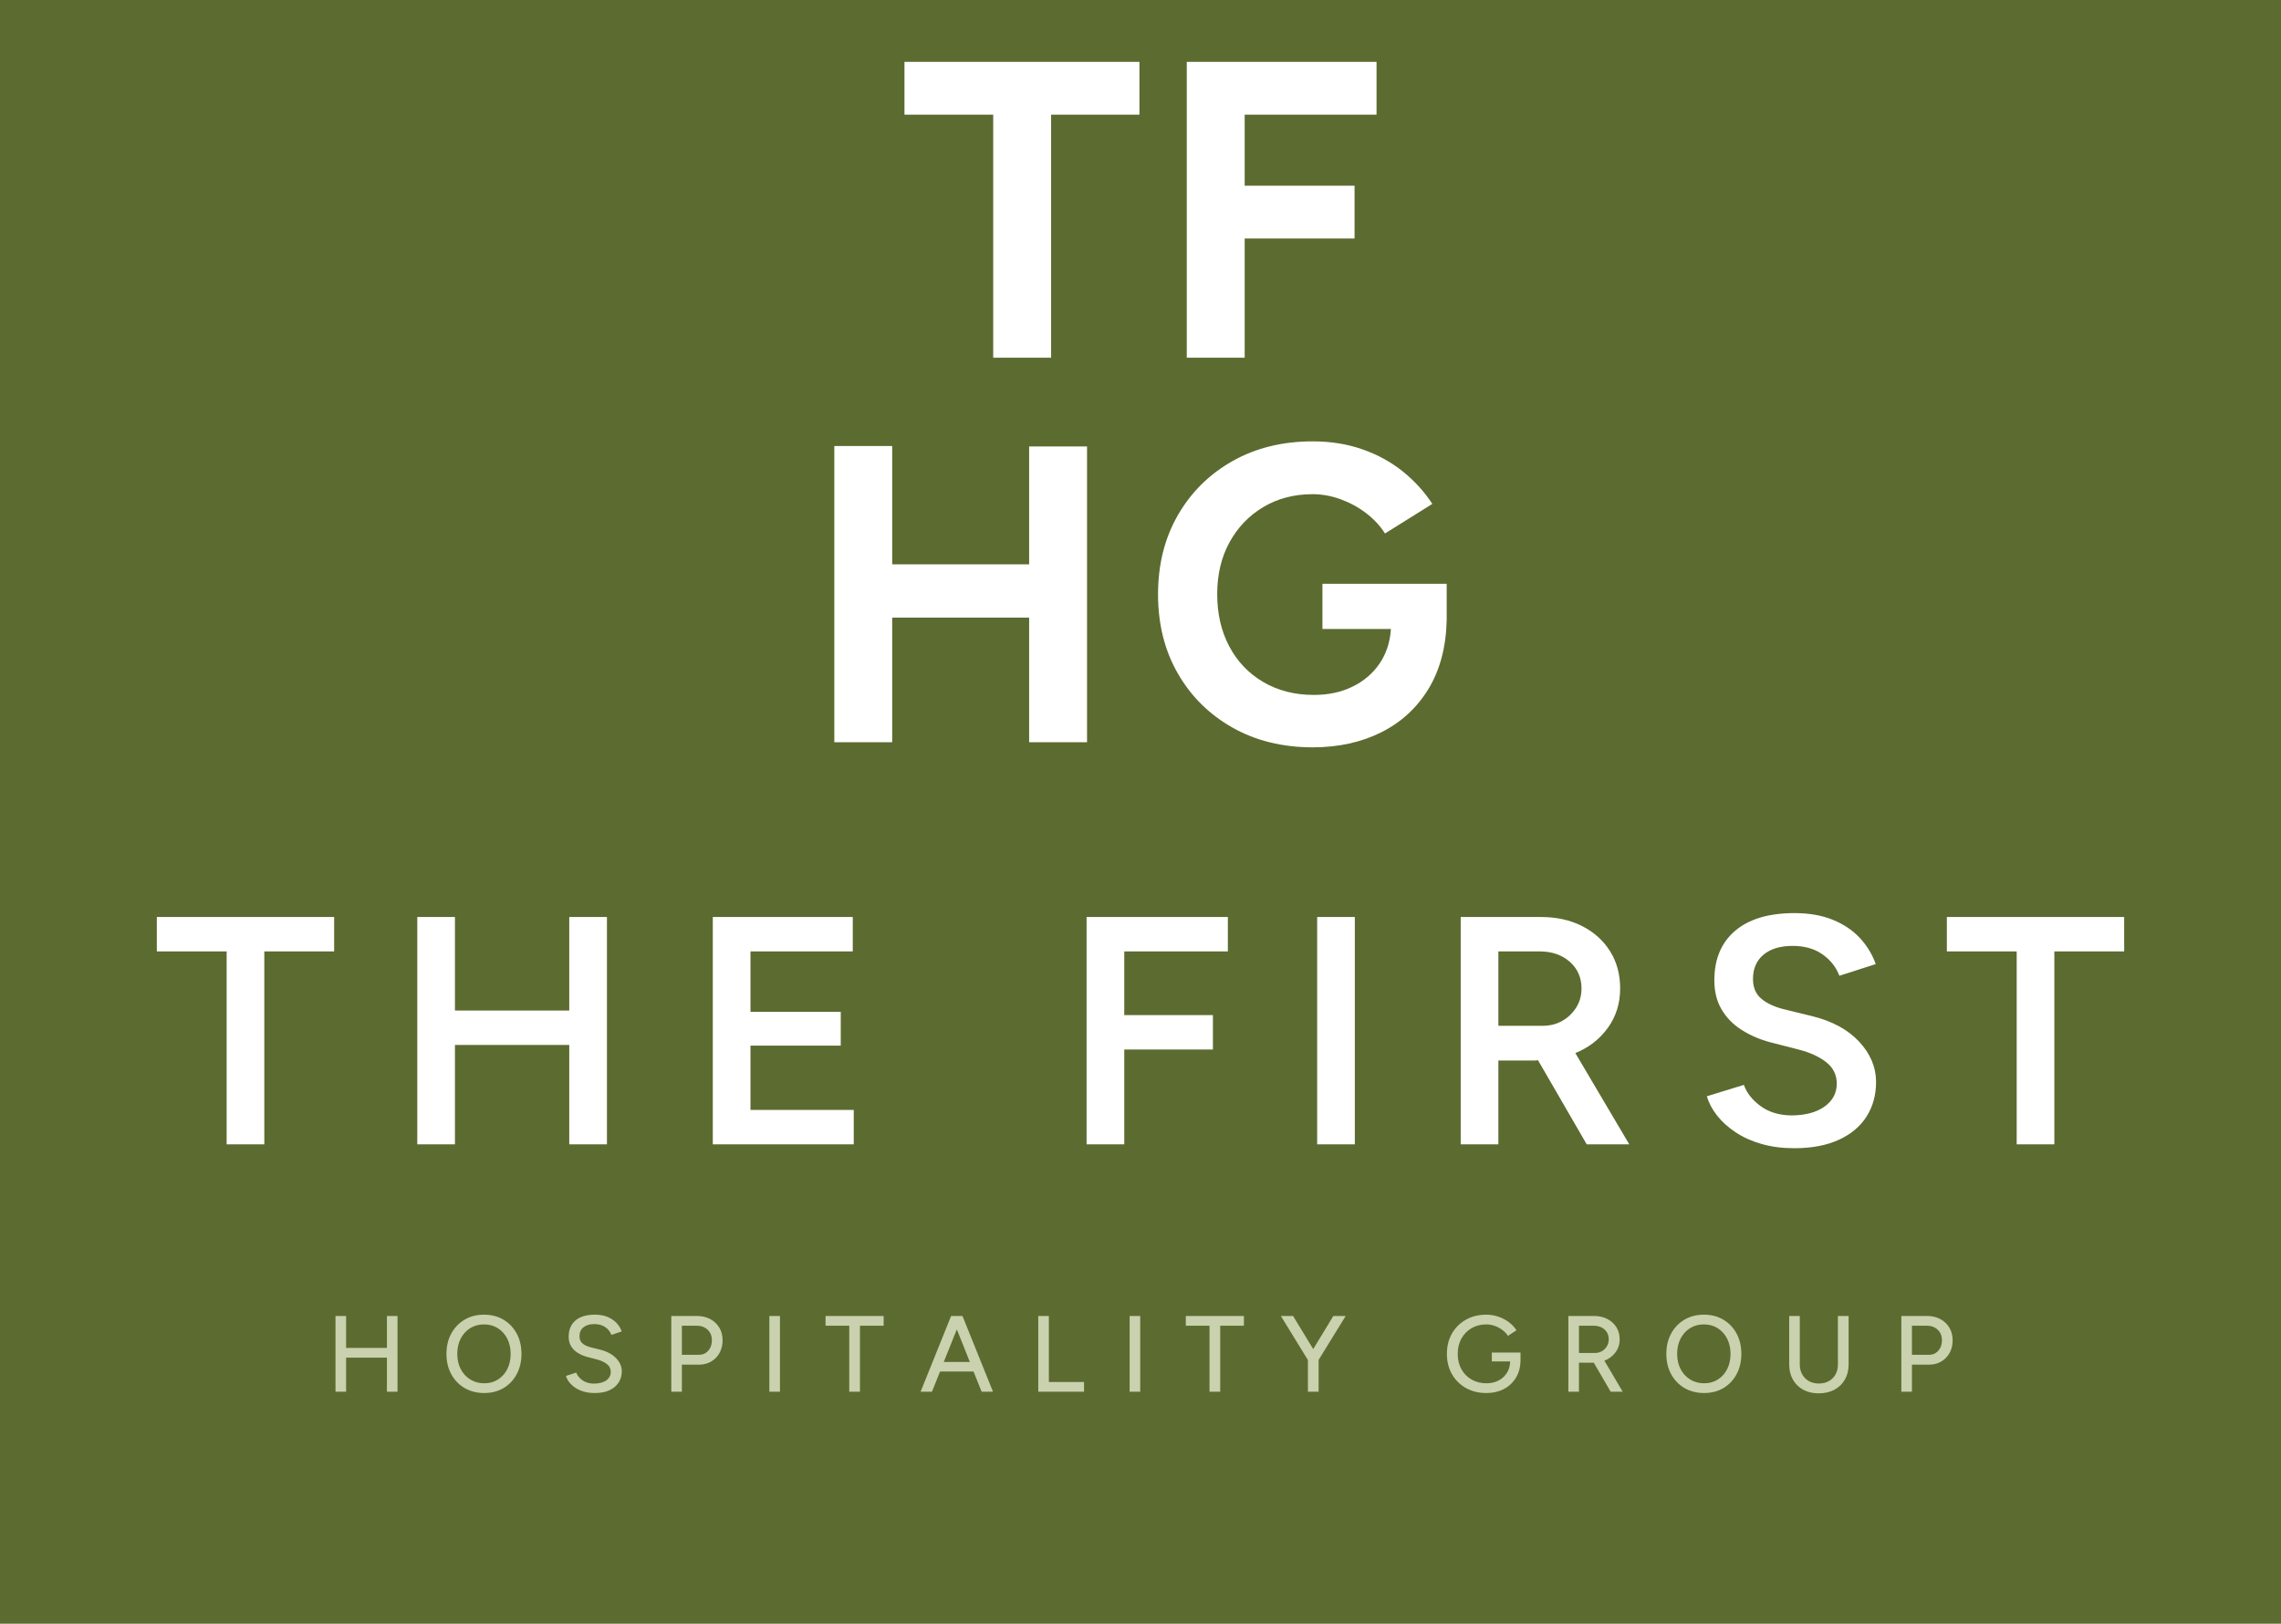
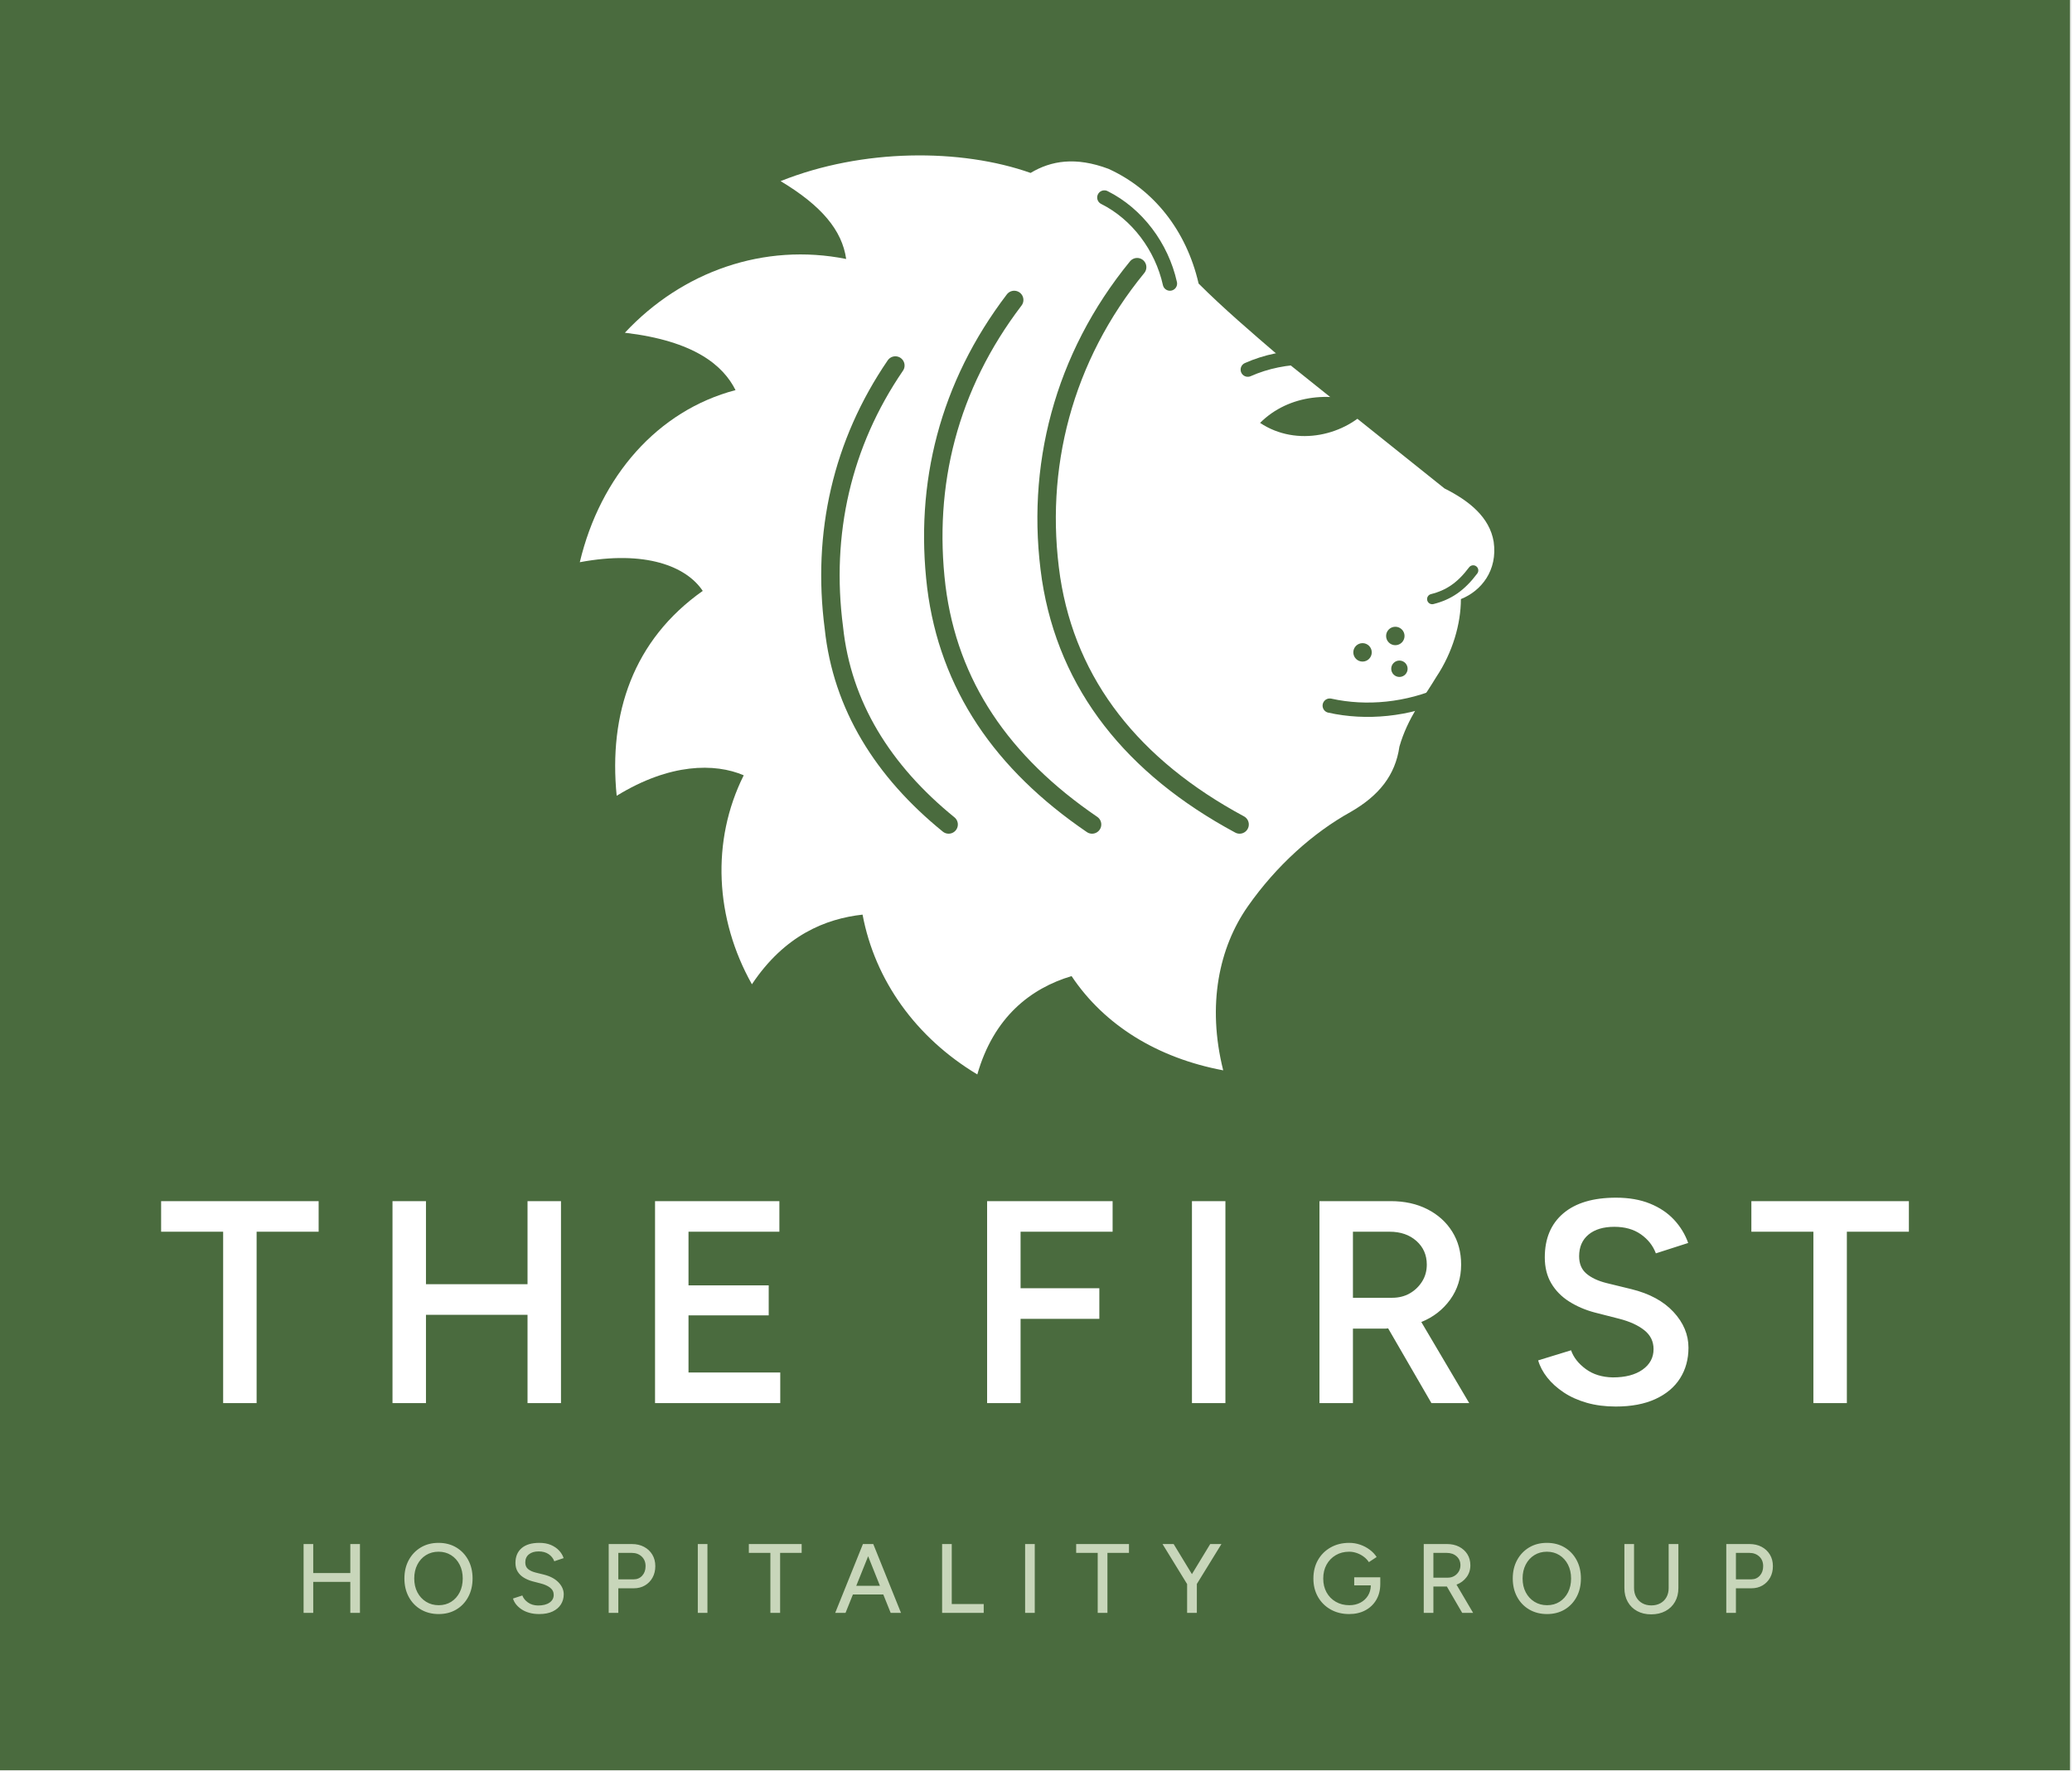
- <svg xmlns="http://www.w3.org/2000/svg" viewBox="0 0 295 210" width="295" height="210" role="img" aria-label="The First Hospitality Group">
-   <rect width="295" height="210" fill="#5C6B2F" />
-   <path d="M128.452 46.261V14.832H116.973V8.0H147.363V14.832H135.94V46.261Z M153.485 46.261V8.0H178.027V14.832H160.973V24.015H175.184V30.847H160.973V46.261Z M107.9 96V57.684H115.388V72.989H133.098V57.739H140.586V96H133.098V79.876H115.388V96Z M169.773 96.656Q163.925 96.656 159.416 94.114Q154.906 91.573 152.337 87.118Q149.768 82.663 149.768 76.87Q149.768 71.076 152.337 66.621Q154.906 62.166 159.416 59.625Q163.925 57.083 169.773 57.083Q173.271 57.083 176.223 58.122Q179.175 59.16 181.443 60.991Q183.711 62.822 185.242 65.173L179.12 68.999Q178.191 67.523 176.688 66.375Q175.184 65.227 173.381 64.571Q171.577 63.916 169.773 63.916Q166.166 63.916 163.378 65.583Q160.591 67.25 159.006 70.147Q157.42 73.043 157.42 76.87Q157.42 80.641 158.978 83.593Q160.536 86.544 163.378 88.211Q166.22 89.878 169.937 89.878Q172.725 89.878 174.911 88.812Q177.098 87.747 178.409 85.834Q179.721 83.92 179.885 81.352H171.03V75.503H187.1V80.149Q186.991 85.396 184.75 89.086Q182.509 92.775 178.628 94.716Q174.747 96.656 169.773 96.656Z" fill="#FFFFFF" />
-   <path d="M29.312 148.0V123.052H20.282V118.6H43.214V123.052H34.184V148.0ZM53.966 148.0V118.6H58.838V130.696H73.622V118.6H78.494V148.0H73.622V135.148H58.838V148.0ZM92.186 148.0V118.6H110.288V123.052H97.058V130.864H108.734V135.232H97.058V143.548H110.414V148.0ZM140.528 148.0V118.6H158.798V123.052H145.4V131.284H156.866V135.736H145.4V148.0ZM170.348 148.0V118.6H175.22V148.0ZM188.912 148.0V118.6H199.286Q202.31 118.6 204.62 119.776Q206.93 120.952 208.232 123.031Q209.534 125.11 209.534 127.84Q209.534 130.738 207.938 132.943Q206.342 135.148 203.738 136.198L210.71 148.0H205.208L198.908 137.122Q198.656 137.164 198.383 137.164Q198.11 137.164 197.816 137.164H193.784V148.0ZM193.784 132.67H199.496Q200.924 132.67 202.037 132.04Q203.15 131.41 203.843 130.318Q204.536 129.226 204.536 127.84Q204.536 125.74 203.024 124.396Q201.512 123.052 199.118 123.052H193.784ZM232.046 148.504Q229.736 148.504 227.825 147.958Q225.914 147.412 224.465 146.446Q223.016 145.48 222.071 144.283Q221.126 143.086 220.748 141.784L225.536 140.314Q226.082 141.868 227.678 143.044Q229.274 144.22 231.626 144.262Q234.356 144.262 235.952 143.128Q237.548 141.994 237.548 140.146Q237.548 138.466 236.204 137.395Q234.86 136.324 232.592 135.736L228.98 134.812Q226.922 134.266 225.263 133.216Q223.604 132.166 222.659 130.57Q221.714 128.974 221.714 126.79Q221.714 122.674 224.402 120.385Q227.09 118.096 232.088 118.096Q234.902 118.096 237.023 118.957Q239.144 119.818 240.53 121.309Q241.916 122.8 242.588 124.69L237.884 126.202Q237.254 124.522 235.7 123.43Q234.146 122.338 231.836 122.338Q229.442 122.338 228.077 123.472Q226.712 124.606 226.712 126.622Q226.712 128.26 227.783 129.163Q228.854 130.066 230.702 130.528L234.314 131.41Q238.262 132.376 240.446 134.728Q242.63 137.08 242.63 139.936Q242.63 142.456 241.412 144.388Q240.194 146.32 237.821 147.412Q235.448 148.504 232.046 148.504ZM260.816 148.0V123.052H251.786V118.6H274.718V123.052H265.688V148.0Z" fill="#FFFFFF" />
-   <path d="M43.389 180.0V170.2H44.761V174.33H50.039V170.2H51.411V180.0H50.039V175.59H44.761V180.0ZM62.625 180.168Q61.197 180.168 60.091 179.524Q58.985 178.88 58.362 177.732Q57.739 176.584 57.739 175.1Q57.739 173.616 58.362 172.475Q58.985 171.334 60.077 170.683Q61.169 170.032 62.597 170.032Q64.025 170.032 65.117 170.683Q66.209 171.334 66.825 172.475Q67.441 173.616 67.441 175.1Q67.441 176.584 66.825 177.732Q66.209 178.88 65.124 179.524Q64.039 180.168 62.625 180.168ZM62.625 178.908Q63.633 178.908 64.403 178.418Q65.173 177.928 65.607 177.074Q66.041 176.22 66.041 175.1Q66.041 173.994 65.6 173.133Q65.159 172.272 64.382 171.782Q63.605 171.292 62.597 171.292Q61.589 171.292 60.805 171.782Q60.021 172.272 59.58 173.133Q59.139 173.994 59.139 175.1Q59.139 176.22 59.587 177.074Q60.035 177.928 60.826 178.418Q61.617 178.908 62.625 178.908ZM76.933 180.168Q76.149 180.168 75.512 179.986Q74.875 179.804 74.406 179.489Q73.937 179.174 73.629 178.782Q73.321 178.39 73.195 177.956L74.525 177.522Q74.735 178.096 75.323 178.516Q75.911 178.936 76.765 178.95Q77.801 178.95 78.396 178.537Q78.991 178.124 78.991 177.438Q78.991 176.808 78.473 176.409Q77.955 176.01 77.101 175.8L75.967 175.506Q75.295 175.324 74.742 174.988Q74.189 174.652 73.867 174.134Q73.545 173.616 73.545 172.888Q73.545 171.544 74.42 170.788Q75.295 170.032 76.947 170.032Q77.899 170.032 78.599 170.333Q79.299 170.634 79.754 171.124Q80.209 171.614 80.405 172.202L79.075 172.65Q78.837 172.02 78.263 171.635Q77.689 171.25 76.849 171.25Q75.967 171.25 75.456 171.67Q74.945 172.09 74.945 172.818Q74.945 173.434 75.344 173.763Q75.743 174.092 76.415 174.26L77.549 174.54Q78.921 174.876 79.67 175.653Q80.419 176.43 80.419 177.354Q80.419 178.152 80.02 178.789Q79.621 179.426 78.844 179.797Q78.067 180.168 76.933 180.168ZM86.817 180.0V170.2H90.121Q91.101 170.2 91.85 170.599Q92.599 170.998 93.026 171.705Q93.453 172.412 93.453 173.35Q93.453 174.26 93.061 174.974Q92.669 175.688 91.976 176.094Q91.283 176.5 90.387 176.5H88.189V180.0ZM88.189 175.226H90.373Q91.115 175.226 91.591 174.701Q92.067 174.176 92.067 173.35Q92.067 172.496 91.514 171.978Q90.961 171.46 90.107 171.46H88.189ZM99.501 180.0V170.2H100.873V180.0ZM109.833 180.0V171.46H106.767V170.2H114.285V171.46H111.219V180.0ZM119.059 180.0 123.007 170.2H124.477L128.425 180.0H126.955L125.905 177.382H121.579L120.529 180.0ZM122.055 176.15H125.429L123.749 171.936ZM134.277 180.0V170.2H135.649V178.74H140.199V180.0ZM146.093 180.0V170.2H147.465V180.0ZM156.425 180.0V171.46H153.359V170.2H160.877V171.46H157.811V180.0ZM169.151 180.0V175.898L165.651 170.2H167.233L169.837 174.484L172.441 170.2H174.037L170.537 175.884V180.0ZM192.223 180.168Q190.739 180.168 189.584 179.517Q188.429 178.866 187.778 177.725Q187.127 176.584 187.127 175.114Q187.127 173.616 187.778 172.475Q188.429 171.334 189.584 170.683Q190.739 170.032 192.223 170.032Q193.035 170.032 193.784 170.291Q194.533 170.55 195.142 171.005Q195.751 171.46 196.129 172.048L195.023 172.776Q194.743 172.342 194.295 172.006Q193.847 171.67 193.308 171.481Q192.769 171.292 192.223 171.292Q191.145 171.292 190.312 171.782Q189.479 172.272 189.003 173.126Q188.527 173.98 188.527 175.114Q188.527 176.22 188.996 177.074Q189.465 177.928 190.312 178.418Q191.159 178.908 192.251 178.908Q193.119 178.908 193.805 178.551Q194.491 178.194 194.89 177.557Q195.289 176.92 195.303 176.08H192.937V174.932H196.647V175.94Q196.633 177.214 196.066 178.166Q195.499 179.118 194.505 179.643Q193.511 180.168 192.223 180.168ZM202.835 180.0V170.2H206.139Q207.119 170.2 207.868 170.585Q208.617 170.97 209.044 171.649Q209.471 172.328 209.471 173.224Q209.471 174.19 208.925 174.918Q208.379 175.646 207.497 175.982L209.863 180.0H208.309L206.125 176.248Q206.041 176.248 205.943 176.248Q205.845 176.248 205.747 176.248H204.207V180.0ZM204.207 174.988H206.265Q206.769 174.988 207.168 174.757Q207.567 174.526 207.812 174.127Q208.057 173.728 208.057 173.224Q208.057 172.44 207.511 171.95Q206.965 171.46 206.097 171.46H204.207ZM220.391 180.168Q218.963 180.168 217.857 179.524Q216.751 178.88 216.128 177.732Q215.505 176.584 215.505 175.1Q215.505 173.616 216.128 172.475Q216.751 171.334 217.843 170.683Q218.935 170.032 220.363 170.032Q221.791 170.032 222.883 170.683Q223.975 171.334 224.591 172.475Q225.207 173.616 225.207 175.1Q225.207 176.584 224.591 177.732Q223.975 178.88 222.89 179.524Q221.805 180.168 220.391 180.168ZM220.391 178.908Q221.399 178.908 222.169 178.418Q222.939 177.928 223.373 177.074Q223.807 176.22 223.807 175.1Q223.807 173.994 223.366 173.133Q222.925 172.272 222.148 171.782Q221.371 171.292 220.363 171.292Q219.355 171.292 218.571 171.782Q217.787 172.272 217.346 173.133Q216.905 173.994 216.905 175.1Q216.905 176.22 217.353 177.074Q217.801 177.928 218.592 178.418Q219.383 178.908 220.391 178.908ZM235.203 180.21Q234.069 180.21 233.208 179.741Q232.347 179.272 231.871 178.425Q231.395 177.578 231.395 176.472V170.2H232.767V176.472Q232.767 177.2 233.082 177.76Q233.397 178.32 233.95 178.628Q234.503 178.936 235.231 178.936Q235.959 178.936 236.519 178.628Q237.079 178.32 237.387 177.76Q237.695 177.2 237.695 176.472V170.2H239.081V176.472Q239.081 177.578 238.598 178.425Q238.115 179.272 237.24 179.741Q236.365 180.21 235.203 180.21ZM245.899 180.0V170.2H249.203Q250.183 170.2 250.932 170.599Q251.681 170.998 252.108 171.705Q252.535 172.412 252.535 173.35Q252.535 174.26 252.143 174.974Q251.751 175.688 251.058 176.094Q250.365 176.5 249.469 176.5H247.271V180.0ZM247.271 175.226H249.455Q250.197 175.226 250.673 174.701Q251.149 174.176 251.149 173.35Q251.149 172.496 250.596 171.978Q250.043 171.46 249.189 171.46H247.271Z" fill="#C9D1AE" />
+ <svg xmlns="http://www.w3.org/2000/svg" viewBox="0 0 316 270" width="316" height="270" role="img" aria-label="The First Hospitality Group">
+   <rect width="315.696" height="270" fill="#4A6B3E" />
+   <g transform="translate(77.8 12.0) scale(0.3125)">
+     <path d="M336 100 C330 74 314 54 292 44 C276 38 264 40 254 46 C220 34 172 34 132 50 C152 62 162 74 164 88 C124 80 84 94 56 124 C90 128 104 140 110 152 C72 162 44 194 34 236 C66 230 86 238 94 250 C60 274 48 310 52 350 C78 334 100 334 114 340 C98 372 100 410 118 442 C134 418 154 410 172 408 C178 440 198 468 228 486 C236 458 254 444 274 438 C290 462 316 478 348 484 C340 452 346 424 360 404 C374 384 392 368 410 358 C424 350 432 340 434 326 C438 312 446 302 452 292 C460 280 464 266 464 254 C474 250 482 240 480 226 C478 214 468 206 456 200 L376 136 C362 124 348 112 336 100 Z" fill="#FFFFFF" />
+     <path d="M306 92 C270 136 256 190 264 244 C272 296 304 336 356 364 M246 108 C214 150 202 198 208 248 C214 296 240 334 284 364 M188 140 C162 178 152 222 158 268 C162 306 182 338 214 364" stroke="#4A6B3E" stroke-width="9" stroke-linecap="round" fill="none" />
+     <path d="M366 168 C380 154 402 152 420 160 C408 174 384 180 366 168 Z" fill="#4A6B3E" />
+     <path d="M360 142 C378 134 400 134 420 142" stroke="#4A6B3E" stroke-width="7" stroke-linecap="round" fill="none" />
+     <path d="M290 58 C306 66 318 82 322 100" stroke="#4A6B3E" stroke-width="7" stroke-linecap="round" fill="none" />
+     <path d="M456 300 C438 308 418 310 400 306" stroke="#4A6B3E" stroke-width="7" stroke-linecap="round" fill="none" />
+     <path d="M470 240 C464 248 458 252 450 254" stroke="#4A6B3E" stroke-width="5" stroke-linecap="round" fill="none" />
+     <g fill="#4A6B3E">
+       <circle cx="432" cy="272" r="4.5" />
+       <circle cx="416" cy="280" r="4.5" />
+       <circle cx="434" cy="288" r="4" />
+     </g>
+   </g>
+   <path d="M34.032 214.0V187.864H24.572V183.2H48.596V187.864H39.136V214.0ZM59.86 214.0V183.2H64.964V195.872H80.452V183.2H85.556V214.0H80.452V200.536H64.964V214.0ZM99.9 214.0V183.2H118.864V187.864H105.004V196.048H117.236V200.624H105.004V209.336H118.996V214.0ZM150.544 214.0V183.2H169.684V187.864H155.648V196.488H167.66V201.152H155.648V214.0ZM181.784 214.0V183.2H186.888V214.0ZM201.232 214.0V183.2H212.1Q215.268 183.2 217.688 184.432Q220.108 185.664 221.472 187.842Q222.836 190.02 222.836 192.88Q222.836 195.916 221.164 198.226Q219.492 200.536 216.764 201.636L224.068 214.0H218.304L211.704 202.604Q211.44 202.648 211.154 202.648Q210.868 202.648 210.56 202.648H206.336V214.0ZM206.336 197.94H212.32Q213.816 197.94 214.982 197.28Q216.148 196.62 216.874 195.476Q217.6 194.332 217.6 192.88Q217.6 190.68 216.016 189.272Q214.432 187.864 211.924 187.864H206.336ZM246.42 214.528Q244 214.528 241.998 213.956Q239.996 213.384 238.478 212.372Q236.96 211.36 235.97 210.106Q234.98 208.852 234.584 207.488L239.6 205.948Q240.172 207.576 241.844 208.808Q243.516 210.04 245.98 210.084Q248.84 210.084 250.512 208.896Q252.184 207.708 252.184 205.772Q252.184 204.012 250.776 202.89Q249.368 201.768 246.992 201.152L243.208 200.184Q241.052 199.612 239.314 198.512Q237.576 197.412 236.586 195.74Q235.596 194.068 235.596 191.78Q235.596 187.468 238.412 185.07Q241.228 182.672 246.464 182.672Q249.412 182.672 251.634 183.574Q253.856 184.476 255.308 186.038Q256.76 187.6 257.464 189.58L252.536 191.164Q251.876 189.404 250.248 188.26Q248.62 187.116 246.2 187.116Q243.692 187.116 242.262 188.304Q240.832 189.492 240.832 191.604Q240.832 193.32 241.954 194.266Q243.076 195.212 245.012 195.696L248.796 196.62Q252.932 197.632 255.22 200.096Q257.508 202.56 257.508 205.552Q257.508 208.192 256.232 210.216Q254.956 212.24 252.47 213.384Q249.984 214.528 246.42 214.528ZM276.56 214.0V187.864H267.1V183.2H291.124V187.864H281.664V214.0Z" fill="#FFFFFF" />
+   <path d="M46.301 246.0V235.5H47.771V239.925H53.426V235.5H54.896V246.0H53.426V241.275H47.771V246.0ZM66.91 246.18Q65.38 246.18 64.195 245.49Q63.011 244.8 62.343 243.57Q61.676 242.34 61.676 240.75Q61.676 239.16 62.343 237.938Q63.011 236.715 64.181 236.017Q65.351 235.32 66.88 235.32Q68.41 235.32 69.581 236.017Q70.751 236.715 71.411 237.938Q72.071 239.16 72.071 240.75Q72.071 242.34 71.411 243.57Q70.751 244.8 69.588 245.49Q68.425 246.18 66.91 246.18ZM66.91 244.83Q67.99 244.83 68.816 244.305Q69.641 243.78 70.106 242.865Q70.571 241.95 70.571 240.75Q70.571 239.565 70.098 238.642Q69.626 237.72 68.793 237.195Q67.96 236.67 66.88 236.67Q65.8 236.67 64.96 237.195Q64.121 237.72 63.648 238.642Q63.176 239.565 63.176 240.75Q63.176 241.95 63.656 242.865Q64.136 243.78 64.983 244.305Q65.831 244.83 66.91 244.83ZM82.24 246.18Q81.401 246.18 80.718 245.985Q80.035 245.79 79.533 245.452Q79.031 245.115 78.701 244.695Q78.371 244.275 78.236 243.81L79.66 243.345Q79.886 243.96 80.516 244.41Q81.145 244.86 82.061 244.875Q83.171 244.875 83.808 244.433Q84.446 243.99 84.446 243.255Q84.446 242.58 83.891 242.153Q83.335 241.725 82.421 241.5L81.206 241.185Q80.486 240.99 79.893 240.63Q79.3 240.27 78.956 239.715Q78.611 239.16 78.611 238.38Q78.611 236.94 79.548 236.13Q80.486 235.32 82.255 235.32Q83.276 235.32 84.026 235.642Q84.776 235.965 85.263 236.49Q85.751 237.015 85.96 237.645L84.535 238.125Q84.281 237.45 83.666 237.037Q83.05 236.625 82.151 236.625Q81.206 236.625 80.658 237.075Q80.111 237.525 80.111 238.305Q80.111 238.965 80.538 239.317Q80.966 239.67 81.686 239.85L82.901 240.15Q84.371 240.51 85.173 241.343Q85.975 242.175 85.975 243.165Q85.975 244.02 85.548 244.702Q85.121 245.385 84.288 245.782Q83.456 246.18 82.24 246.18ZM92.831 246.0V235.5H96.371Q97.421 235.5 98.223 235.928Q99.026 236.355 99.483 237.113Q99.941 237.87 99.941 238.875Q99.941 239.85 99.521 240.615Q99.101 241.38 98.358 241.815Q97.616 242.25 96.656 242.25H94.3V246.0ZM94.3 240.885H96.641Q97.436 240.885 97.946 240.322Q98.456 239.76 98.456 238.875Q98.456 237.96 97.863 237.405Q97.271 236.85 96.356 236.85H94.3ZM106.421 246.0V235.5H107.891V246.0ZM117.491 246.0V236.85H114.206V235.5H122.261V236.85H118.976V246.0ZM127.376 246.0 131.606 235.5H133.181L137.411 246.0H135.836L134.711 243.195H130.076L128.951 246.0ZM130.586 241.875H134.201L132.401 237.36ZM143.681 246.0V235.5H145.151V244.65H150.026V246.0ZM156.341 246.0V235.5H157.811V246.0ZM167.411 246.0V236.85H164.126V235.5H172.18V236.85H168.895V246.0ZM181.046 246.0V241.605L177.296 235.5H178.991L181.781 240.09L184.571 235.5H186.281L182.531 241.59V246.0ZM205.766 246.18Q204.175 246.18 202.938 245.483Q201.701 244.785 201.003 243.562Q200.306 242.34 200.306 240.765Q200.306 239.16 201.003 237.938Q201.701 236.715 202.938 236.017Q204.175 235.32 205.766 235.32Q206.636 235.32 207.438 235.597Q208.241 235.875 208.893 236.363Q209.546 236.85 209.951 237.48L208.766 238.26Q208.466 237.795 207.986 237.435Q207.506 237.075 206.928 236.873Q206.351 236.67 205.766 236.67Q204.611 236.67 203.718 237.195Q202.826 237.72 202.316 238.635Q201.806 239.55 201.806 240.765Q201.806 241.95 202.308 242.865Q202.811 243.78 203.718 244.305Q204.626 244.83 205.796 244.83Q206.726 244.83 207.461 244.447Q208.196 244.065 208.623 243.382Q209.05 242.7 209.066 241.8H206.531V240.57H210.506V241.65Q210.491 243.015 209.883 244.035Q209.276 245.055 208.211 245.618Q207.146 246.18 205.766 246.18ZM217.136 246.0V235.5H220.675Q221.726 235.5 222.528 235.912Q223.331 236.325 223.788 237.053Q224.245 237.78 224.245 238.74Q224.245 239.775 223.661 240.555Q223.076 241.335 222.131 241.695L224.666 246.0H223L220.661 241.98Q220.571 241.98 220.466 241.98Q220.361 241.98 220.256 241.98H218.606V246.0ZM218.606 240.63H220.81Q221.351 240.63 221.778 240.382Q222.206 240.135 222.468 239.707Q222.731 239.28 222.731 238.74Q222.731 237.9 222.145 237.375Q221.56 236.85 220.631 236.85H218.606ZM235.945 246.18Q234.415 246.18 233.23 245.49Q232.045 244.8 231.378 243.57Q230.71 242.34 230.71 240.75Q230.71 239.16 231.378 237.938Q232.045 236.715 233.215 236.017Q234.385 235.32 235.915 235.32Q237.445 235.32 238.615 236.017Q239.785 236.715 240.445 237.938Q241.105 239.16 241.105 240.75Q241.105 242.34 240.445 243.57Q239.785 244.8 238.623 245.49Q237.46 246.18 235.945 246.18ZM235.945 244.83Q237.025 244.83 237.851 244.305Q238.675 243.78 239.14 242.865Q239.605 241.95 239.605 240.75Q239.605 239.565 239.133 238.642Q238.66 237.72 237.828 237.195Q236.995 236.67 235.915 236.67Q234.835 236.67 233.995 237.195Q233.155 237.72 232.683 238.642Q232.21 239.565 232.21 240.75Q232.21 241.95 232.69 242.865Q233.17 243.78 234.018 244.305Q234.865 244.83 235.945 244.83ZM251.815 246.225Q250.601 246.225 249.678 245.722Q248.756 245.22 248.245 244.312Q247.736 243.405 247.736 242.22V235.5H249.206V242.22Q249.206 243.0 249.543 243.6Q249.881 244.2 250.473 244.53Q251.065 244.86 251.845 244.86Q252.625 244.86 253.226 244.53Q253.826 244.2 254.156 243.6Q254.486 243.0 254.486 242.22V235.5H255.97V242.22Q255.97 243.405 255.453 244.312Q254.935 245.22 253.998 245.722Q253.06 246.225 251.815 246.225ZM263.275 246.0V235.5H266.815Q267.865 235.5 268.668 235.928Q269.47 236.355 269.928 237.113Q270.385 237.87 270.385 238.875Q270.385 239.85 269.966 240.615Q269.546 241.38 268.803 241.815Q268.06 242.25 267.101 242.25H264.745V246.0ZM264.745 240.885H267.085Q267.88 240.885 268.39 240.322Q268.9 239.76 268.9 238.875Q268.9 237.96 268.308 237.405Q267.715 236.85 266.8 236.85H264.745Z" fill="#C8D6BA" />
</svg>
